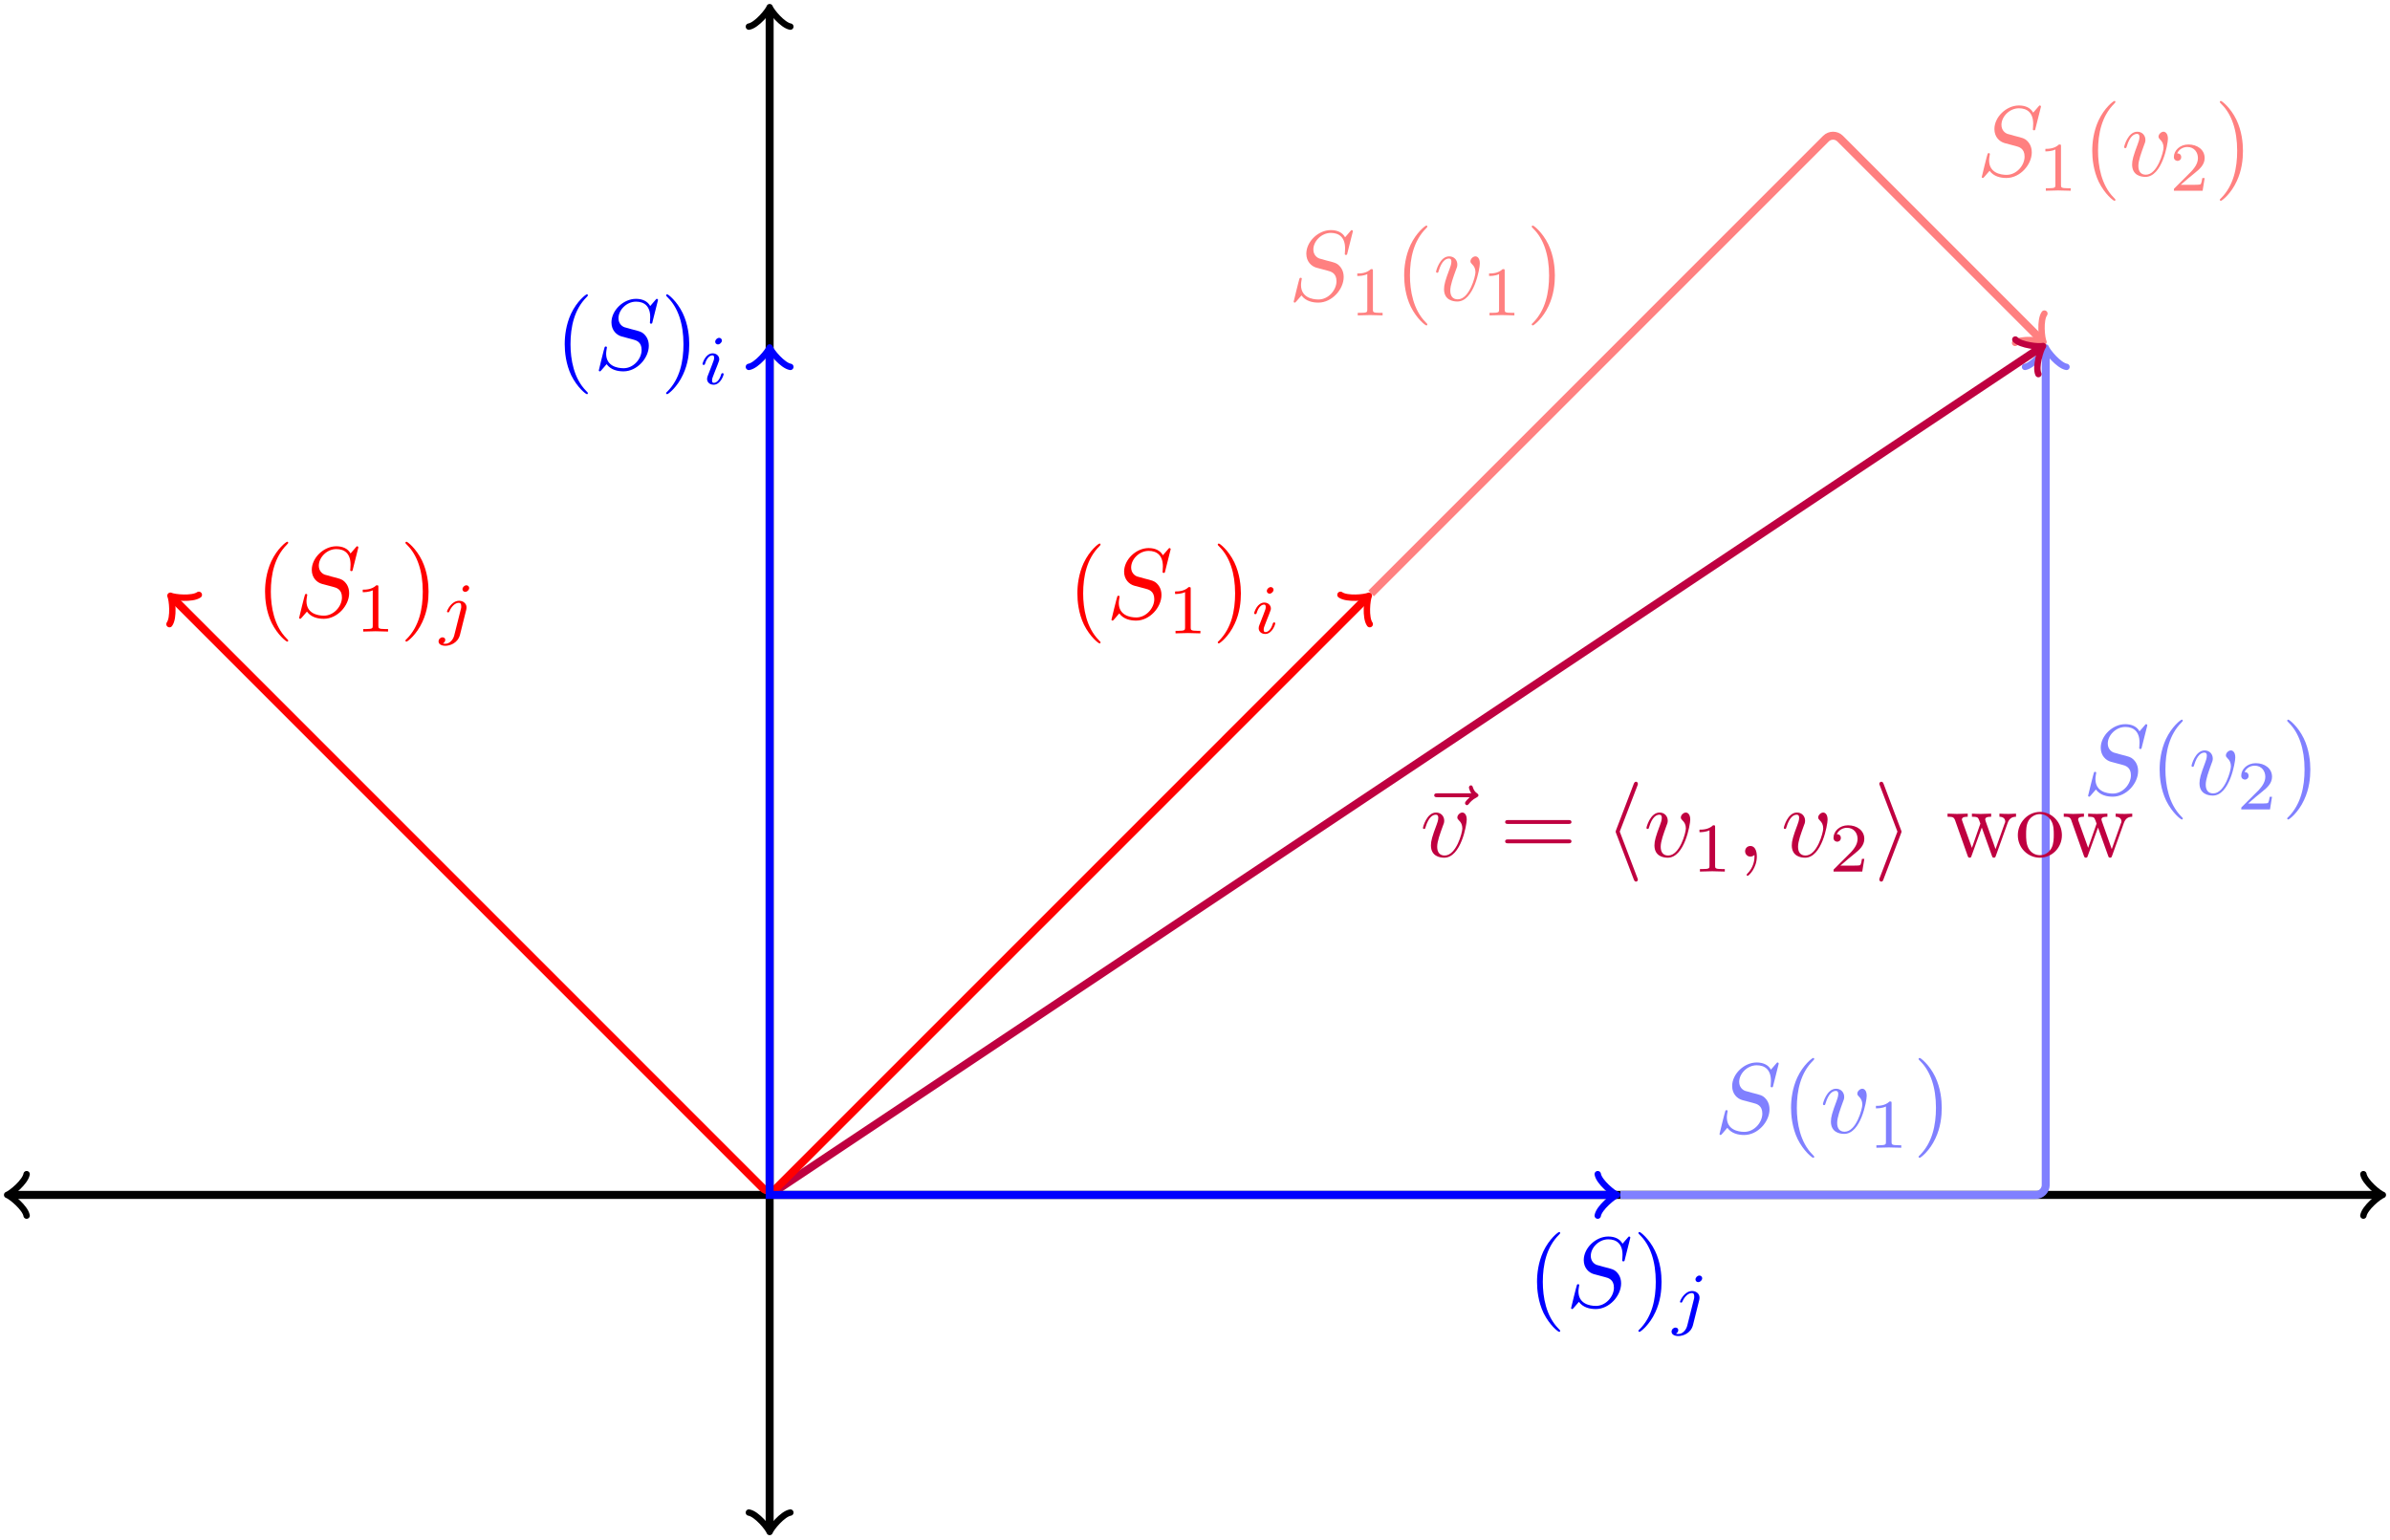
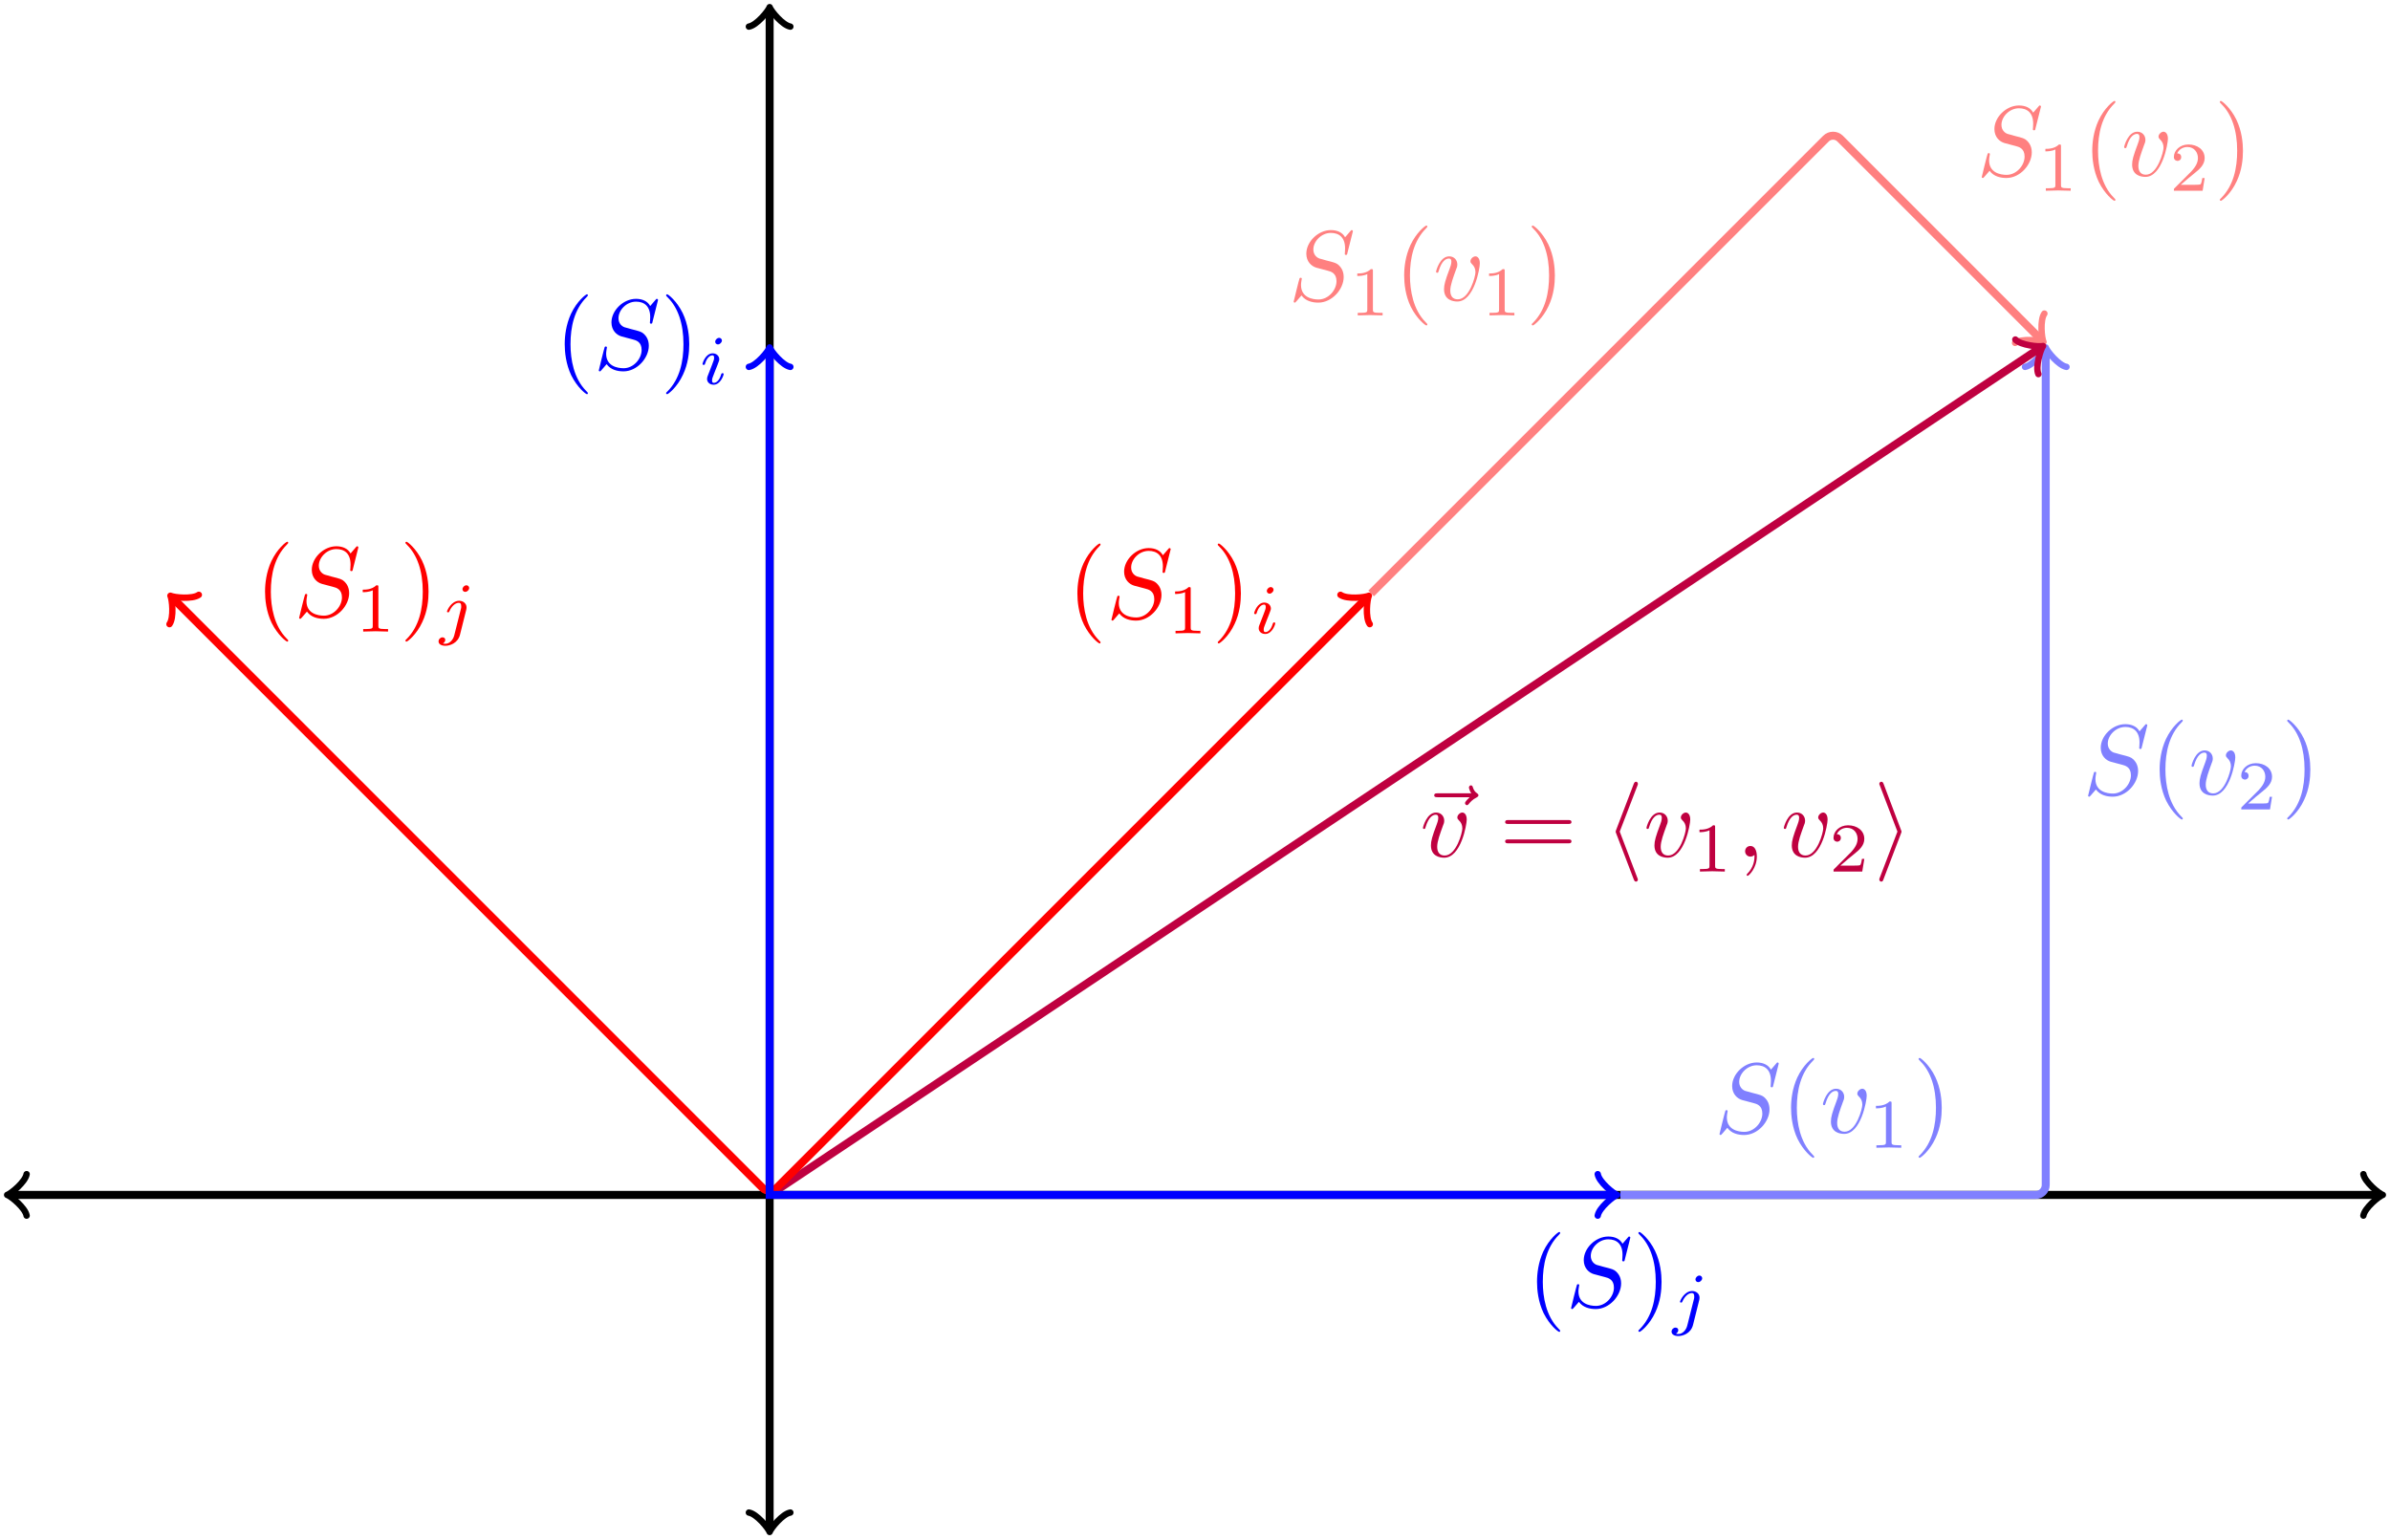
<svg xmlns="http://www.w3.org/2000/svg" xmlns:xlink="http://www.w3.org/1999/xlink" width="238.906pt" height="153.867pt" viewBox="0 0 238.906 153.867" version="1.1">
  <defs>
    <g>
      <symbol overflow="visible" id="glyph0-0">
        <path style="stroke:none;" d="" />
      </symbol>
      <symbol overflow="visible" id="glyph0-1">
        <path style="stroke:none;" d="M 6.438 -6.922 C 6.438 -6.953 6.406 -7.031 6.312 -7.031 C 6.266 -7.031 6.266 -7.016 6.141 -6.875 L 5.656 -6.312 C 5.406 -6.781 4.891 -7.031 4.234 -7.031 C 2.969 -7.031 1.781 -5.875 1.781 -4.672 C 1.781 -3.875 2.297 -3.406 2.812 -3.266 L 3.875 -2.984 C 4.25 -2.891 4.797 -2.734 4.797 -1.922 C 4.797 -1.031 3.984 -0.094 3 -0.094 C 2.359 -0.094 1.25 -0.312 1.25 -1.547 C 1.25 -1.781 1.312 -2.031 1.312 -2.078 C 1.328 -2.125 1.328 -2.141 1.328 -2.156 C 1.328 -2.25 1.266 -2.266 1.219 -2.266 C 1.172 -2.266 1.141 -2.25 1.109 -2.219 C 1.078 -2.188 0.516 0.094 0.516 0.125 C 0.516 0.172 0.562 0.219 0.625 0.219 C 0.672 0.219 0.688 0.203 0.812 0.062 L 1.297 -0.5 C 1.719 0.078 2.406 0.219 2.984 0.219 C 4.344 0.219 5.516 -1.109 5.516 -2.344 C 5.516 -3.031 5.172 -3.375 5.031 -3.516 C 4.797 -3.734 4.641 -3.781 3.766 -4 C 3.531 -4.062 3.188 -4.172 3.094 -4.188 C 2.828 -4.281 2.484 -4.562 2.484 -5.094 C 2.484 -5.906 3.281 -6.75 4.234 -6.75 C 5.047 -6.75 5.656 -6.312 5.656 -5.203 C 5.656 -4.891 5.625 -4.703 5.625 -4.641 C 5.625 -4.641 5.625 -4.547 5.734 -4.547 C 5.844 -4.547 5.859 -4.578 5.891 -4.75 Z M 6.438 -6.922 " />
      </symbol>
      <symbol overflow="visible" id="glyph0-2">
        <path style="stroke:none;" d="M 4.672 -3.703 C 4.672 -4.25 4.406 -4.406 4.234 -4.406 C 3.984 -4.406 3.734 -4.141 3.734 -3.922 C 3.734 -3.797 3.781 -3.734 3.891 -3.625 C 4.109 -3.422 4.234 -3.172 4.234 -2.812 C 4.234 -2.391 3.625 -0.109 2.469 -0.109 C 1.953 -0.109 1.719 -0.453 1.719 -0.984 C 1.719 -1.531 2 -2.266 2.297 -3.094 C 2.375 -3.266 2.422 -3.406 2.422 -3.594 C 2.422 -4.031 2.109 -4.406 1.609 -4.406 C 0.672 -4.406 0.297 -2.953 0.297 -2.875 C 0.297 -2.766 0.391 -2.766 0.406 -2.766 C 0.516 -2.766 0.516 -2.797 0.562 -2.953 C 0.859 -3.953 1.281 -4.188 1.578 -4.188 C 1.656 -4.188 1.828 -4.188 1.828 -3.875 C 1.828 -3.625 1.719 -3.344 1.656 -3.172 C 1.219 -2.016 1.094 -1.562 1.094 -1.125 C 1.094 -0.047 1.969 0.109 2.422 0.109 C 4.094 0.109 4.672 -3.188 4.672 -3.703 Z M 4.672 -3.703 " />
      </symbol>
      <symbol overflow="visible" id="glyph0-3">
        <path style="stroke:none;" d="M 5.359 -5.938 C 5.219 -5.797 4.891 -5.516 4.891 -5.344 C 4.891 -5.25 4.984 -5.141 5.078 -5.141 C 5.172 -5.141 5.219 -5.219 5.281 -5.281 C 5.391 -5.422 5.625 -5.703 6.062 -5.922 C 6.125 -5.969 6.234 -6.016 6.234 -6.125 C 6.234 -6.234 6.156 -6.281 6.094 -6.328 C 5.875 -6.484 5.766 -6.656 5.688 -6.891 C 5.656 -6.984 5.625 -7.125 5.484 -7.125 C 5.344 -7.125 5.281 -6.984 5.281 -6.906 C 5.281 -6.859 5.359 -6.547 5.516 -6.328 L 2.156 -6.328 C 2 -6.328 1.812 -6.328 1.812 -6.125 C 1.812 -5.938 2 -5.938 2.156 -5.938 Z M 5.359 -5.938 " />
      </symbol>
      <symbol overflow="visible" id="glyph0-4">
        <path style="stroke:none;" d="M 2.031 -0.016 C 2.031 -0.672 1.781 -1.062 1.391 -1.062 C 1.062 -1.062 0.859 -0.812 0.859 -0.531 C 0.859 -0.266 1.062 0 1.391 0 C 1.5 0 1.641 -0.047 1.734 -0.125 C 1.766 -0.156 1.781 -0.156 1.781 -0.156 C 1.797 -0.156 1.797 -0.156 1.797 -0.016 C 1.797 0.734 1.453 1.328 1.125 1.656 C 1.016 1.766 1.016 1.781 1.016 1.812 C 1.016 1.891 1.062 1.922 1.109 1.922 C 1.219 1.922 2.031 1.156 2.031 -0.016 Z M 2.031 -0.016 " />
      </symbol>
      <symbol overflow="visible" id="glyph1-0">
        <path style="stroke:none;" d="" />
      </symbol>
      <symbol overflow="visible" id="glyph1-1">
        <path style="stroke:none;" d="M 2.328 -4.438 C 2.328 -4.625 2.328 -4.625 2.125 -4.625 C 1.672 -4.188 1.047 -4.188 0.766 -4.188 L 0.766 -3.938 C 0.922 -3.938 1.391 -3.938 1.766 -4.125 L 1.766 -0.578 C 1.766 -0.344 1.766 -0.25 1.078 -0.25 L 0.812 -0.25 L 0.812 0 C 0.938 0 1.797 -0.031 2.047 -0.031 C 2.266 -0.031 3.141 0 3.297 0 L 3.297 -0.25 L 3.031 -0.25 C 2.328 -0.25 2.328 -0.344 2.328 -0.578 Z M 2.328 -4.438 " />
      </symbol>
      <symbol overflow="visible" id="glyph1-2">
        <path style="stroke:none;" d="M 3.516 -1.266 L 3.281 -1.266 C 3.266 -1.109 3.188 -0.703 3.094 -0.641 C 3.047 -0.594 2.516 -0.594 2.406 -0.594 L 1.125 -0.594 C 1.859 -1.234 2.109 -1.438 2.516 -1.766 C 3.031 -2.172 3.516 -2.609 3.516 -3.266 C 3.516 -4.109 2.781 -4.625 1.891 -4.625 C 1.031 -4.625 0.438 -4.016 0.438 -3.375 C 0.438 -3.031 0.734 -2.984 0.812 -2.984 C 0.969 -2.984 1.172 -3.109 1.172 -3.359 C 1.172 -3.484 1.125 -3.734 0.766 -3.734 C 0.984 -4.219 1.453 -4.375 1.781 -4.375 C 2.484 -4.375 2.844 -3.828 2.844 -3.266 C 2.844 -2.656 2.406 -2.188 2.188 -1.938 L 0.516 -0.266 C 0.438 -0.203 0.438 -0.188 0.438 0 L 3.312 0 Z M 3.516 -1.266 " />
      </symbol>
      <symbol overflow="visible" id="glyph2-0">
        <path style="stroke:none;" d="" />
      </symbol>
      <symbol overflow="visible" id="glyph2-1">
        <path style="stroke:none;" d="M 3.297 2.391 C 3.297 2.359 3.297 2.344 3.125 2.172 C 1.891 0.922 1.562 -0.969 1.562 -2.5 C 1.562 -4.234 1.938 -5.969 3.172 -7.203 C 3.297 -7.328 3.297 -7.344 3.297 -7.375 C 3.297 -7.453 3.266 -7.484 3.203 -7.484 C 3.094 -7.484 2.203 -6.797 1.609 -5.531 C 1.109 -4.438 0.984 -3.328 0.984 -2.5 C 0.984 -1.719 1.094 -0.516 1.641 0.625 C 2.25 1.844 3.094 2.5 3.203 2.5 C 3.266 2.5 3.297 2.469 3.297 2.391 Z M 3.297 2.391 " />
      </symbol>
      <symbol overflow="visible" id="glyph2-2">
        <path style="stroke:none;" d="M 2.875 -2.5 C 2.875 -3.266 2.766 -4.469 2.219 -5.609 C 1.625 -6.828 0.766 -7.484 0.672 -7.484 C 0.609 -7.484 0.562 -7.438 0.562 -7.375 C 0.562 -7.344 0.562 -7.328 0.75 -7.141 C 1.734 -6.156 2.297 -4.578 2.297 -2.5 C 2.297 -0.781 1.938 0.969 0.703 2.219 C 0.562 2.344 0.562 2.359 0.562 2.391 C 0.562 2.453 0.609 2.5 0.672 2.5 C 0.766 2.5 1.672 1.812 2.25 0.547 C 2.766 -0.547 2.875 -1.656 2.875 -2.5 Z M 2.875 -2.5 " />
      </symbol>
      <symbol overflow="visible" id="glyph2-3">
        <path style="stroke:none;" d="M 6.844 -3.266 C 7 -3.266 7.188 -3.266 7.188 -3.453 C 7.188 -3.656 7 -3.656 6.859 -3.656 L 0.891 -3.656 C 0.75 -3.656 0.562 -3.656 0.562 -3.453 C 0.562 -3.266 0.75 -3.266 0.891 -3.266 Z M 6.859 -1.328 C 7 -1.328 7.188 -1.328 7.188 -1.531 C 7.188 -1.719 7 -1.719 6.844 -1.719 L 0.891 -1.719 C 0.75 -1.719 0.562 -1.719 0.562 -1.531 C 0.562 -1.328 0.75 -1.328 0.891 -1.328 Z M 6.859 -1.328 " />
      </symbol>
-       <symbol overflow="visible" id="glyph2-4">
-         <path style="stroke:none;" d="M 6.172 -3.344 C 6.344 -3.844 6.656 -3.984 7.016 -3.984 L 7.016 -4.297 C 6.781 -4.281 6.5 -4.266 6.281 -4.266 C 5.984 -4.266 5.547 -4.281 5.359 -4.297 L 5.359 -3.984 C 5.719 -3.984 5.938 -3.797 5.938 -3.516 C 5.938 -3.453 5.938 -3.422 5.875 -3.297 L 4.969 -0.75 L 3.984 -3.531 C 3.953 -3.656 3.938 -3.672 3.938 -3.719 C 3.938 -3.984 4.328 -3.984 4.531 -3.984 L 4.531 -4.297 C 4.234 -4.281 3.734 -4.266 3.484 -4.266 C 3.188 -4.266 2.906 -4.281 2.609 -4.297 L 2.609 -3.984 C 2.969 -3.984 3.125 -3.969 3.234 -3.844 C 3.281 -3.781 3.391 -3.484 3.453 -3.297 L 2.609 -0.875 L 1.656 -3.531 C 1.609 -3.656 1.609 -3.672 1.609 -3.719 C 1.609 -3.984 2 -3.984 2.188 -3.984 L 2.188 -4.297 C 1.891 -4.281 1.328 -4.266 1.109 -4.266 C 1.062 -4.266 0.531 -4.281 0.172 -4.297 L 0.172 -3.984 C 0.672 -3.984 0.797 -3.953 0.922 -3.641 L 2.172 -0.109 C 2.219 0.031 2.25 0.109 2.375 0.109 C 2.516 0.109 2.531 0.047 2.578 -0.094 L 3.594 -2.906 L 4.609 -0.078 C 4.641 0.031 4.672 0.109 4.812 0.109 C 4.938 0.109 4.969 0.016 5 -0.078 Z M 6.172 -3.344 " />
-       </symbol>
-       <symbol overflow="visible" id="glyph2-5">
-         <path style="stroke:none;" d="M 4.688 -2.141 C 4.688 -3.406 3.703 -4.469 2.5 -4.469 C 1.25 -4.469 0.281 -3.375 0.281 -2.141 C 0.281 -0.844 1.312 0.109 2.484 0.109 C 3.688 0.109 4.688 -0.875 4.688 -2.141 Z M 2.5 -0.141 C 2.062 -0.141 1.625 -0.344 1.359 -0.812 C 1.109 -1.25 1.109 -1.859 1.109 -2.219 C 1.109 -2.609 1.109 -3.141 1.344 -3.578 C 1.609 -4.031 2.078 -4.25 2.484 -4.25 C 2.922 -4.25 3.344 -4.031 3.609 -3.594 C 3.875 -3.172 3.875 -2.594 3.875 -2.219 C 3.875 -1.859 3.875 -1.312 3.656 -0.875 C 3.422 -0.422 2.984 -0.141 2.5 -0.141 Z M 2.5 -0.141 " />
-       </symbol>
      <symbol overflow="visible" id="glyph3-0">
        <path style="stroke:none;" d="" />
      </symbol>
      <symbol overflow="visible" id="glyph3-1">
        <path style="stroke:none;" d="M 3.266 -7.094 C 3.312 -7.203 3.312 -7.234 3.312 -7.281 C 3.312 -7.391 3.234 -7.484 3.125 -7.484 C 3.031 -7.484 2.953 -7.422 2.891 -7.25 L 1.141 -2.672 C 1.125 -2.609 1.094 -2.547 1.094 -2.5 C 1.094 -2.469 1.094 -2.438 1.141 -2.328 L 2.891 2.25 C 2.938 2.359 2.984 2.5 3.125 2.5 C 3.234 2.5 3.312 2.406 3.312 2.297 C 3.312 2.266 3.312 2.25 3.266 2.141 L 1.5 -2.5 Z M 3.266 -7.094 " />
      </symbol>
      <symbol overflow="visible" id="glyph3-2">
        <path style="stroke:none;" d="M 2.719 -2.328 C 2.766 -2.438 2.766 -2.469 2.766 -2.5 C 2.766 -2.516 2.766 -2.547 2.719 -2.656 L 0.984 -7.25 C 0.922 -7.422 0.859 -7.484 0.75 -7.484 C 0.641 -7.484 0.547 -7.391 0.547 -7.281 C 0.547 -7.25 0.547 -7.234 0.594 -7.125 L 2.359 -2.5 L 0.594 2.109 C 0.547 2.219 0.547 2.25 0.547 2.297 C 0.547 2.406 0.641 2.5 0.75 2.5 C 0.875 2.5 0.922 2.391 0.953 2.297 Z M 2.719 -2.328 " />
      </symbol>
      <symbol overflow="visible" id="glyph4-0">
        <path style="stroke:none;" d="" />
      </symbol>
      <symbol overflow="visible" id="glyph4-1">
        <path style="stroke:none;" d="M 2.266 -4.359 C 2.266 -4.469 2.172 -4.625 1.984 -4.625 C 1.797 -4.625 1.594 -4.438 1.594 -4.234 C 1.594 -4.125 1.672 -3.969 1.875 -3.969 C 2.062 -3.969 2.266 -4.172 2.266 -4.359 Z M 0.844 -0.812 C 0.812 -0.719 0.781 -0.641 0.781 -0.516 C 0.781 -0.188 1.047 0.062 1.438 0.062 C 2.125 0.062 2.438 -0.891 2.438 -1 C 2.438 -1.094 2.344 -1.094 2.328 -1.094 C 2.234 -1.094 2.219 -1.047 2.188 -0.969 C 2.031 -0.406 1.734 -0.125 1.453 -0.125 C 1.312 -0.125 1.281 -0.219 1.281 -0.375 C 1.281 -0.531 1.328 -0.656 1.391 -0.812 C 1.469 -1 1.547 -1.188 1.609 -1.375 C 1.672 -1.547 1.938 -2.172 1.953 -2.266 C 1.984 -2.328 2 -2.406 2 -2.484 C 2 -2.812 1.719 -3.078 1.344 -3.078 C 0.641 -3.078 0.328 -2.125 0.328 -2 C 0.328 -1.922 0.422 -1.922 0.453 -1.922 C 0.547 -1.922 0.547 -1.953 0.578 -2.031 C 0.75 -2.625 1.062 -2.875 1.312 -2.875 C 1.422 -2.875 1.484 -2.828 1.484 -2.641 C 1.484 -2.469 1.453 -2.375 1.281 -1.938 Z M 0.844 -0.812 " />
      </symbol>
      <symbol overflow="visible" id="glyph4-2">
        <path style="stroke:none;" d="M 3.062 -4.359 C 3.062 -4.469 2.969 -4.625 2.781 -4.625 C 2.578 -4.625 2.391 -4.422 2.391 -4.234 C 2.391 -4.125 2.469 -3.969 2.672 -3.969 C 2.859 -3.969 3.062 -4.156 3.062 -4.359 Z M 1.578 0.344 C 1.469 0.828 1.094 1.219 0.688 1.219 C 0.594 1.219 0.516 1.219 0.438 1.188 C 0.609 1.094 0.672 0.938 0.672 0.828 C 0.672 0.656 0.531 0.578 0.391 0.578 C 0.188 0.578 0 0.766 0 0.984 C 0 1.25 0.266 1.422 0.688 1.422 C 1.109 1.422 1.922 1.172 2.141 0.328 L 2.766 -2.172 C 2.781 -2.25 2.797 -2.312 2.797 -2.422 C 2.797 -2.797 2.469 -3.078 2.062 -3.078 C 1.281 -3.078 0.844 -2.109 0.844 -2 C 0.844 -1.922 0.938 -1.922 0.953 -1.922 C 1.031 -1.922 1.047 -1.938 1.094 -2.047 C 1.266 -2.453 1.625 -2.875 2.031 -2.875 C 2.203 -2.875 2.266 -2.766 2.266 -2.531 C 2.266 -2.453 2.266 -2.359 2.25 -2.328 Z M 1.578 0.344 " />
      </symbol>
    </g>
    <clipPath id="clip1">
      <path d="M 0 119 L 238.906 119 L 238.906 120 L 0 120 Z M 0 119 " />
    </clipPath>
    <clipPath id="clip2">
      <path d="M 235 117 L 238.906 117 L 238.906 122 L 235 122 Z M 235 117 " />
    </clipPath>
    <clipPath id="clip3">
      <path d="M 76 0 L 78 0 L 78 153.867 L 76 153.867 Z M 76 0 " />
    </clipPath>
    <clipPath id="clip4">
      <path d="M 74 150 L 80 150 L 80 153.867 L 74 153.867 Z M 74 150 " />
    </clipPath>
  </defs>
  <g id="surface1">
    <g clip-path="url(#clip1)" clip-rule="nonzero">
      <path style="fill:none;stroke-width:0.797;stroke-linecap:butt;stroke-linejoin:miter;stroke:rgb(0%,0%,0%);stroke-opacity:1;stroke-miterlimit:10;" d="M -75.828 -0 L 160.868 -0 " transform="matrix(1,0,0,-1,76.933,119.453)" />
    </g>
    <path style="fill:none;stroke-width:0.638;stroke-linecap:round;stroke-linejoin:round;stroke:rgb(0%,0%,0%);stroke-opacity:1;stroke-miterlimit:10;" d="M -1.556 2.07 C -1.423 1.297 -0.001 0.129 0.39 0 C -0.001 -0.129 -1.423 -1.297 -1.556 -2.074 " transform="matrix(-1,0,0,1,1.1045,119.453)" />
    <g clip-path="url(#clip2)" clip-rule="nonzero">
      <path style="fill:none;stroke-width:0.638;stroke-linecap:round;stroke-linejoin:round;stroke:rgb(0%,0%,0%);stroke-opacity:1;stroke-miterlimit:10;" d="M -1.556 2.074 C -1.423 1.297 -0.001 0.129 0.389 -0 C -0.001 -0.129 -1.423 -1.297 -1.556 -2.07 " transform="matrix(1,0,0,-1,237.802,119.453)" />
    </g>
    <g clip-path="url(#clip3)" clip-rule="nonzero">
      <path style="fill:none;stroke-width:0.797;stroke-linecap:butt;stroke-linejoin:miter;stroke:rgb(0%,0%,0%);stroke-opacity:1;stroke-miterlimit:10;" d="M 0.001 -33.309 L 0.001 118.348 " transform="matrix(1,0,0,-1,76.933,119.453)" />
    </g>
    <g clip-path="url(#clip4)" clip-rule="nonzero">
      <path style="fill:none;stroke-width:0.638;stroke-linecap:round;stroke-linejoin:round;stroke:rgb(0%,0%,0%);stroke-opacity:1;stroke-miterlimit:10;" d="M -1.554 2.071 C -1.425 1.294 0 0.13 0.387 0.001 C 0 -0.128 -1.425 -1.296 -1.554 -2.074 " transform="matrix(0,1,1,0,76.933,152.7613)" />
    </g>
    <path style="fill:none;stroke-width:0.638;stroke-linecap:round;stroke-linejoin:round;stroke:rgb(0%,0%,0%);stroke-opacity:1;stroke-miterlimit:10;" d="M -1.556 2.074 C -1.423 1.296 -0.001 0.128 0.389 -0.001 C -0.001 -0.13 -1.423 -1.294 -1.556 -2.071 " transform="matrix(0,-1,-1,0,76.933,1.10426)" />
    <path style="fill:none;stroke-width:0.797;stroke-linecap:butt;stroke-linejoin:miter;stroke:rgb(100%,50%,50%);stroke-opacity:1;stroke-miterlimit:10;" d="M 60.126 60.125 L 105.594 105.598 C 105.985 105.984 106.618 105.984 107.004 105.598 L 127.059 85.539 " transform="matrix(1,0,0,-1,76.933,119.453)" />
    <path style="fill:none;stroke-width:0.638;stroke-linecap:round;stroke-linejoin:round;stroke:rgb(100%,50%,50%);stroke-opacity:1;stroke-miterlimit:10;" d="M -1.555 2.072 C -1.425 1.296 0 0.13 0.39 0.001 C 0 -0.129 -1.425 -1.295 -1.555 -2.071 " transform="matrix(0.7071,0.70709,0.70709,-0.7071,203.9935,33.91237)" />
    <g style="fill:rgb(100%,50%,50%);fill-opacity:1;">
      <use xlink:href="#glyph0-1" x="128.8" y="30.033" />
    </g>
    <g style="fill:rgb(100%,50%,50%);fill-opacity:1;">
      <use xlink:href="#glyph1-1" x="134.909" y="31.527" />
    </g>
    <g style="fill:rgb(100%,50%,50%);fill-opacity:1;">
      <use xlink:href="#glyph2-1" x="139.378" y="30.033" />
    </g>
    <g style="fill:rgb(100%,50%,50%);fill-opacity:1;">
      <use xlink:href="#glyph0-2" x="143.253" y="30.033" />
    </g>
    <g style="fill:rgb(100%,50%,50%);fill-opacity:1;">
      <use xlink:href="#glyph1-1" x="148.082" y="31.527" />
    </g>
    <g style="fill:rgb(100%,50%,50%);fill-opacity:1;">
      <use xlink:href="#glyph2-2" x="152.551" y="30.033" />
    </g>
    <g style="fill:rgb(100%,50%,50%);fill-opacity:1;">
      <use xlink:href="#glyph0-1" x="197.582" y="17.574" />
    </g>
    <g style="fill:rgb(100%,50%,50%);fill-opacity:1;">
      <use xlink:href="#glyph1-1" x="203.691" y="19.069" />
    </g>
    <g style="fill:rgb(100%,50%,50%);fill-opacity:1;">
      <use xlink:href="#glyph2-1" x="208.16" y="17.574" />
    </g>
    <g style="fill:rgb(100%,50%,50%);fill-opacity:1;">
      <use xlink:href="#glyph0-2" x="212.034" y="17.574" />
    </g>
    <g style="fill:rgb(100%,50%,50%);fill-opacity:1;">
      <use xlink:href="#glyph1-2" x="216.863" y="19.069" />
    </g>
    <g style="fill:rgb(100%,50%,50%);fill-opacity:1;">
      <use xlink:href="#glyph2-2" x="221.333" y="17.574" />
    </g>
    <path style="fill:none;stroke-width:0.797;stroke-linecap:butt;stroke-linejoin:miter;stroke:rgb(50%,50%,100%);stroke-opacity:1;stroke-miterlimit:10;" d="M 85.04 -0 L 126.563 -0 C 127.114 -0 127.559 0.445 127.559 0.996 L 127.559 84.332 " transform="matrix(1,0,0,-1,76.933,119.453)" />
    <path style="fill:none;stroke-width:0.638;stroke-linecap:round;stroke-linejoin:round;stroke:rgb(50%,50%,100%);stroke-opacity:1;stroke-miterlimit:10;" d="M -1.556 2.072 C -1.423 1.294 -0.001 0.13 0.389 0.001 C -0.001 -0.131 -1.423 -1.295 -1.556 -2.073 " transform="matrix(0,-1,-1,0,204.4937,35.11992)" />
    <g style="fill:rgb(50%,50%,100%);fill-opacity:1;">
      <use xlink:href="#glyph0-1" x="171.367" y="113.244" />
    </g>
    <g style="fill:rgb(50%,50%,100%);fill-opacity:1;">
      <use xlink:href="#glyph2-1" x="178.051" y="113.244" />
    </g>
    <g style="fill:rgb(50%,50%,100%);fill-opacity:1;">
      <use xlink:href="#glyph0-2" x="181.925" y="113.244" />
    </g>
    <g style="fill:rgb(50%,50%,100%);fill-opacity:1;">
      <use xlink:href="#glyph1-1" x="186.754" y="114.738" />
    </g>
    <g style="fill:rgb(50%,50%,100%);fill-opacity:1;">
      <use xlink:href="#glyph2-2" x="191.223" y="113.244" />
    </g>
    <g style="fill:rgb(50%,50%,100%);fill-opacity:1;">
      <use xlink:href="#glyph0-1" x="208.211" y="79.424" />
    </g>
    <g style="fill:rgb(50%,50%,100%);fill-opacity:1;">
      <use xlink:href="#glyph2-1" x="214.895" y="79.424" />
    </g>
    <g style="fill:rgb(50%,50%,100%);fill-opacity:1;">
      <use xlink:href="#glyph0-2" x="218.769" y="79.424" />
    </g>
    <g style="fill:rgb(50%,50%,100%);fill-opacity:1;">
      <use xlink:href="#glyph1-2" x="223.598" y="80.919" />
    </g>
    <g style="fill:rgb(50%,50%,100%);fill-opacity:1;">
      <use xlink:href="#glyph2-2" x="228.068" y="79.424" />
    </g>
    <path style="fill:none;stroke-width:0.797;stroke-linecap:butt;stroke-linejoin:miter;stroke:rgb(75%,0%,25%);stroke-opacity:1;stroke-miterlimit:10;" d="M 0.001 -0 L 126.969 84.648 " transform="matrix(1,0,0,-1,76.933,119.453)" />
    <path style="fill:none;stroke-width:0.638;stroke-linecap:round;stroke-linejoin:round;stroke:rgb(75%,0%,25%);stroke-opacity:1;stroke-miterlimit:10;" d="M -1.554 2.072 C -1.427 1.295 0 0.128 0.388 0.001 C 0.001 -0.13 -1.426 -1.294 -1.554 -2.07 " transform="matrix(0.83461,-0.55641,-0.55641,-0.83461,203.9033,34.80615)" />
    <g style="fill:rgb(75%,0%,25%);fill-opacity:1;">
      <use xlink:href="#glyph0-3" x="141.554" y="85.634" />
    </g>
    <g style="fill:rgb(75%,0%,25%);fill-opacity:1;">
      <use xlink:href="#glyph0-2" x="141.943" y="85.634" />
    </g>
    <g style="fill:rgb(75%,0%,25%);fill-opacity:1;">
      <use xlink:href="#glyph2-3" x="149.895" y="85.634" />
    </g>
    <g style="fill:rgb(75%,0%,25%);fill-opacity:1;">
      <use xlink:href="#glyph3-1" x="160.411" y="85.634" />
    </g>
    <g style="fill:rgb(75%,0%,25%);fill-opacity:1;">
      <use xlink:href="#glyph0-2" x="164.286" y="85.634" />
    </g>
    <g style="fill:rgb(75%,0%,25%);fill-opacity:1;">
      <use xlink:href="#glyph1-1" x="169.115" y="87.128" />
    </g>
    <g style="fill:rgb(75%,0%,25%);fill-opacity:1;">
      <use xlink:href="#glyph0-4" x="173.584" y="85.634" />
    </g>
    <g style="fill:rgb(75%,0%,25%);fill-opacity:1;">
      <use xlink:href="#glyph0-2" x="178.015" y="85.634" />
    </g>
    <g style="fill:rgb(75%,0%,25%);fill-opacity:1;">
      <use xlink:href="#glyph1-2" x="182.841" y="87.128" />
    </g>
    <g style="fill:rgb(75%,0%,25%);fill-opacity:1;">
      <use xlink:href="#glyph3-2" x="187.31" y="85.634" />
    </g>
-     <g style="fill:rgb(75%,0%,25%);fill-opacity:1;">
-       <use xlink:href="#glyph2-4" x="194.506" y="85.634" />
-     </g>
-     <g style="fill:rgb(75%,0%,25%);fill-opacity:1;">
-       <use xlink:href="#glyph2-5" x="201.422" y="85.634" />
-     </g>
-     <g style="fill:rgb(75%,0%,25%);fill-opacity:1;">
-       <use xlink:href="#glyph2-4" x="206.124" y="85.634" />
-     </g>
    <path style="fill:none;stroke-width:0.797;stroke-linecap:butt;stroke-linejoin:miter;stroke:rgb(100%,0%,0%);stroke-opacity:1;stroke-miterlimit:10;" d="M 59.622 59.625 L 0.704 0.703 C 0.317 0.316 -0.316 0.316 -0.706 0.703 L -59.624 59.625 " transform="matrix(1,0,0,-1,76.933,119.453)" />
    <path style="fill:none;stroke-width:0.638;stroke-linecap:round;stroke-linejoin:round;stroke:rgb(100%,0%,0%);stroke-opacity:1;stroke-miterlimit:10;" d="M -1.555 2.071 C -1.426 1.295 -0 0.129 0.389 -0.001 C -0 -0.13 -1.426 -1.296 -1.555 -2.072 " transform="matrix(0.70709,-0.7071,-0.7071,-0.70709,136.5565,59.82954)" />
    <path style="fill:none;stroke-width:0.638;stroke-linecap:round;stroke-linejoin:round;stroke:rgb(100%,0%,0%);stroke-opacity:1;stroke-miterlimit:10;" d="M -1.553 2.074 C -1.426 1.295 -0.001 0.129 0.388 -0 C -0.001 -0.13 -1.426 -1.296 -1.556 -2.072 " transform="matrix(-0.70709,-0.7071,-0.7071,0.70709,17.30953,59.82954)" />
    <g style="fill:rgb(100%,0%,0%);fill-opacity:1;">
      <use xlink:href="#glyph2-1" x="106.712" y="61.821" />
    </g>
    <g style="fill:rgb(100%,0%,0%);fill-opacity:1;">
      <use xlink:href="#glyph0-1" x="110.586" y="61.821" />
    </g>
    <g style="fill:rgb(100%,0%,0%);fill-opacity:1;">
      <use xlink:href="#glyph1-1" x="116.695" y="63.315" />
    </g>
    <g style="fill:rgb(100%,0%,0%);fill-opacity:1;">
      <use xlink:href="#glyph2-2" x="121.165" y="61.821" />
    </g>
    <g style="fill:rgb(100%,0%,0%);fill-opacity:1;">
      <use xlink:href="#glyph4-1" x="125.039" y="63.315" />
    </g>
    <g style="fill:rgb(100%,0%,0%);fill-opacity:1;">
      <use xlink:href="#glyph2-1" x="25.511" y="61.641" />
    </g>
    <g style="fill:rgb(100%,0%,0%);fill-opacity:1;">
      <use xlink:href="#glyph0-1" x="29.385" y="61.641" />
    </g>
    <g style="fill:rgb(100%,0%,0%);fill-opacity:1;">
      <use xlink:href="#glyph1-1" x="35.494" y="63.136" />
    </g>
    <g style="fill:rgb(100%,0%,0%);fill-opacity:1;">
      <use xlink:href="#glyph2-2" x="39.964" y="61.641" />
    </g>
    <g style="fill:rgb(100%,0%,0%);fill-opacity:1;">
      <use xlink:href="#glyph4-2" x="43.838" y="63.136" />
    </g>
    <path style="fill:none;stroke-width:0.797;stroke-linecap:butt;stroke-linejoin:miter;stroke:rgb(0%,0%,100%);stroke-opacity:1;stroke-miterlimit:10;" d="M 84.333 -0 L 0.001 -0 L 0.001 84.332 " transform="matrix(1,0,0,-1,76.933,119.453)" />
    <path style="fill:none;stroke-width:0.638;stroke-linecap:round;stroke-linejoin:round;stroke:rgb(0%,0%,100%);stroke-opacity:1;stroke-miterlimit:10;" d="M -1.555 2.074 C -1.426 1.297 -0 0.129 0.39 -0 C -0 -0.129 -1.426 -1.297 -1.555 -2.07 " transform="matrix(1,0,0,-1,161.2661,119.453)" />
    <path style="fill:none;stroke-width:0.638;stroke-linecap:round;stroke-linejoin:round;stroke:rgb(0%,0%,100%);stroke-opacity:1;stroke-miterlimit:10;" d="M -1.556 2.074 C -1.423 1.296 -0.001 0.128 0.389 -0.001 C -0.001 -0.13 -1.423 -1.294 -1.556 -2.071 " transform="matrix(0,-1,-1,0,76.933,35.11992)" />
    <g style="fill:rgb(0%,0%,100%);fill-opacity:1;">
      <use xlink:href="#glyph2-1" x="152.658" y="130.644" />
    </g>
    <g style="fill:rgb(0%,0%,100%);fill-opacity:1;">
      <use xlink:href="#glyph0-1" x="156.532" y="130.644" />
    </g>
    <g style="fill:rgb(0%,0%,100%);fill-opacity:1;">
      <use xlink:href="#glyph2-2" x="163.215" y="130.644" />
    </g>
    <g style="fill:rgb(0%,0%,100%);fill-opacity:1;">
      <use xlink:href="#glyph4-2" x="167.09" y="132.139" />
    </g>
    <g style="fill:rgb(0%,0%,100%);fill-opacity:1;">
      <use xlink:href="#glyph2-1" x="55.466" y="36.905" />
    </g>
    <g style="fill:rgb(0%,0%,100%);fill-opacity:1;">
      <use xlink:href="#glyph0-1" x="59.34" y="36.905" />
    </g>
    <g style="fill:rgb(0%,0%,100%);fill-opacity:1;">
      <use xlink:href="#glyph2-2" x="66.023" y="36.905" />
    </g>
    <g style="fill:rgb(0%,0%,100%);fill-opacity:1;">
      <use xlink:href="#glyph4-1" x="69.898" y="38.399" />
    </g>
  </g>
</svg>
